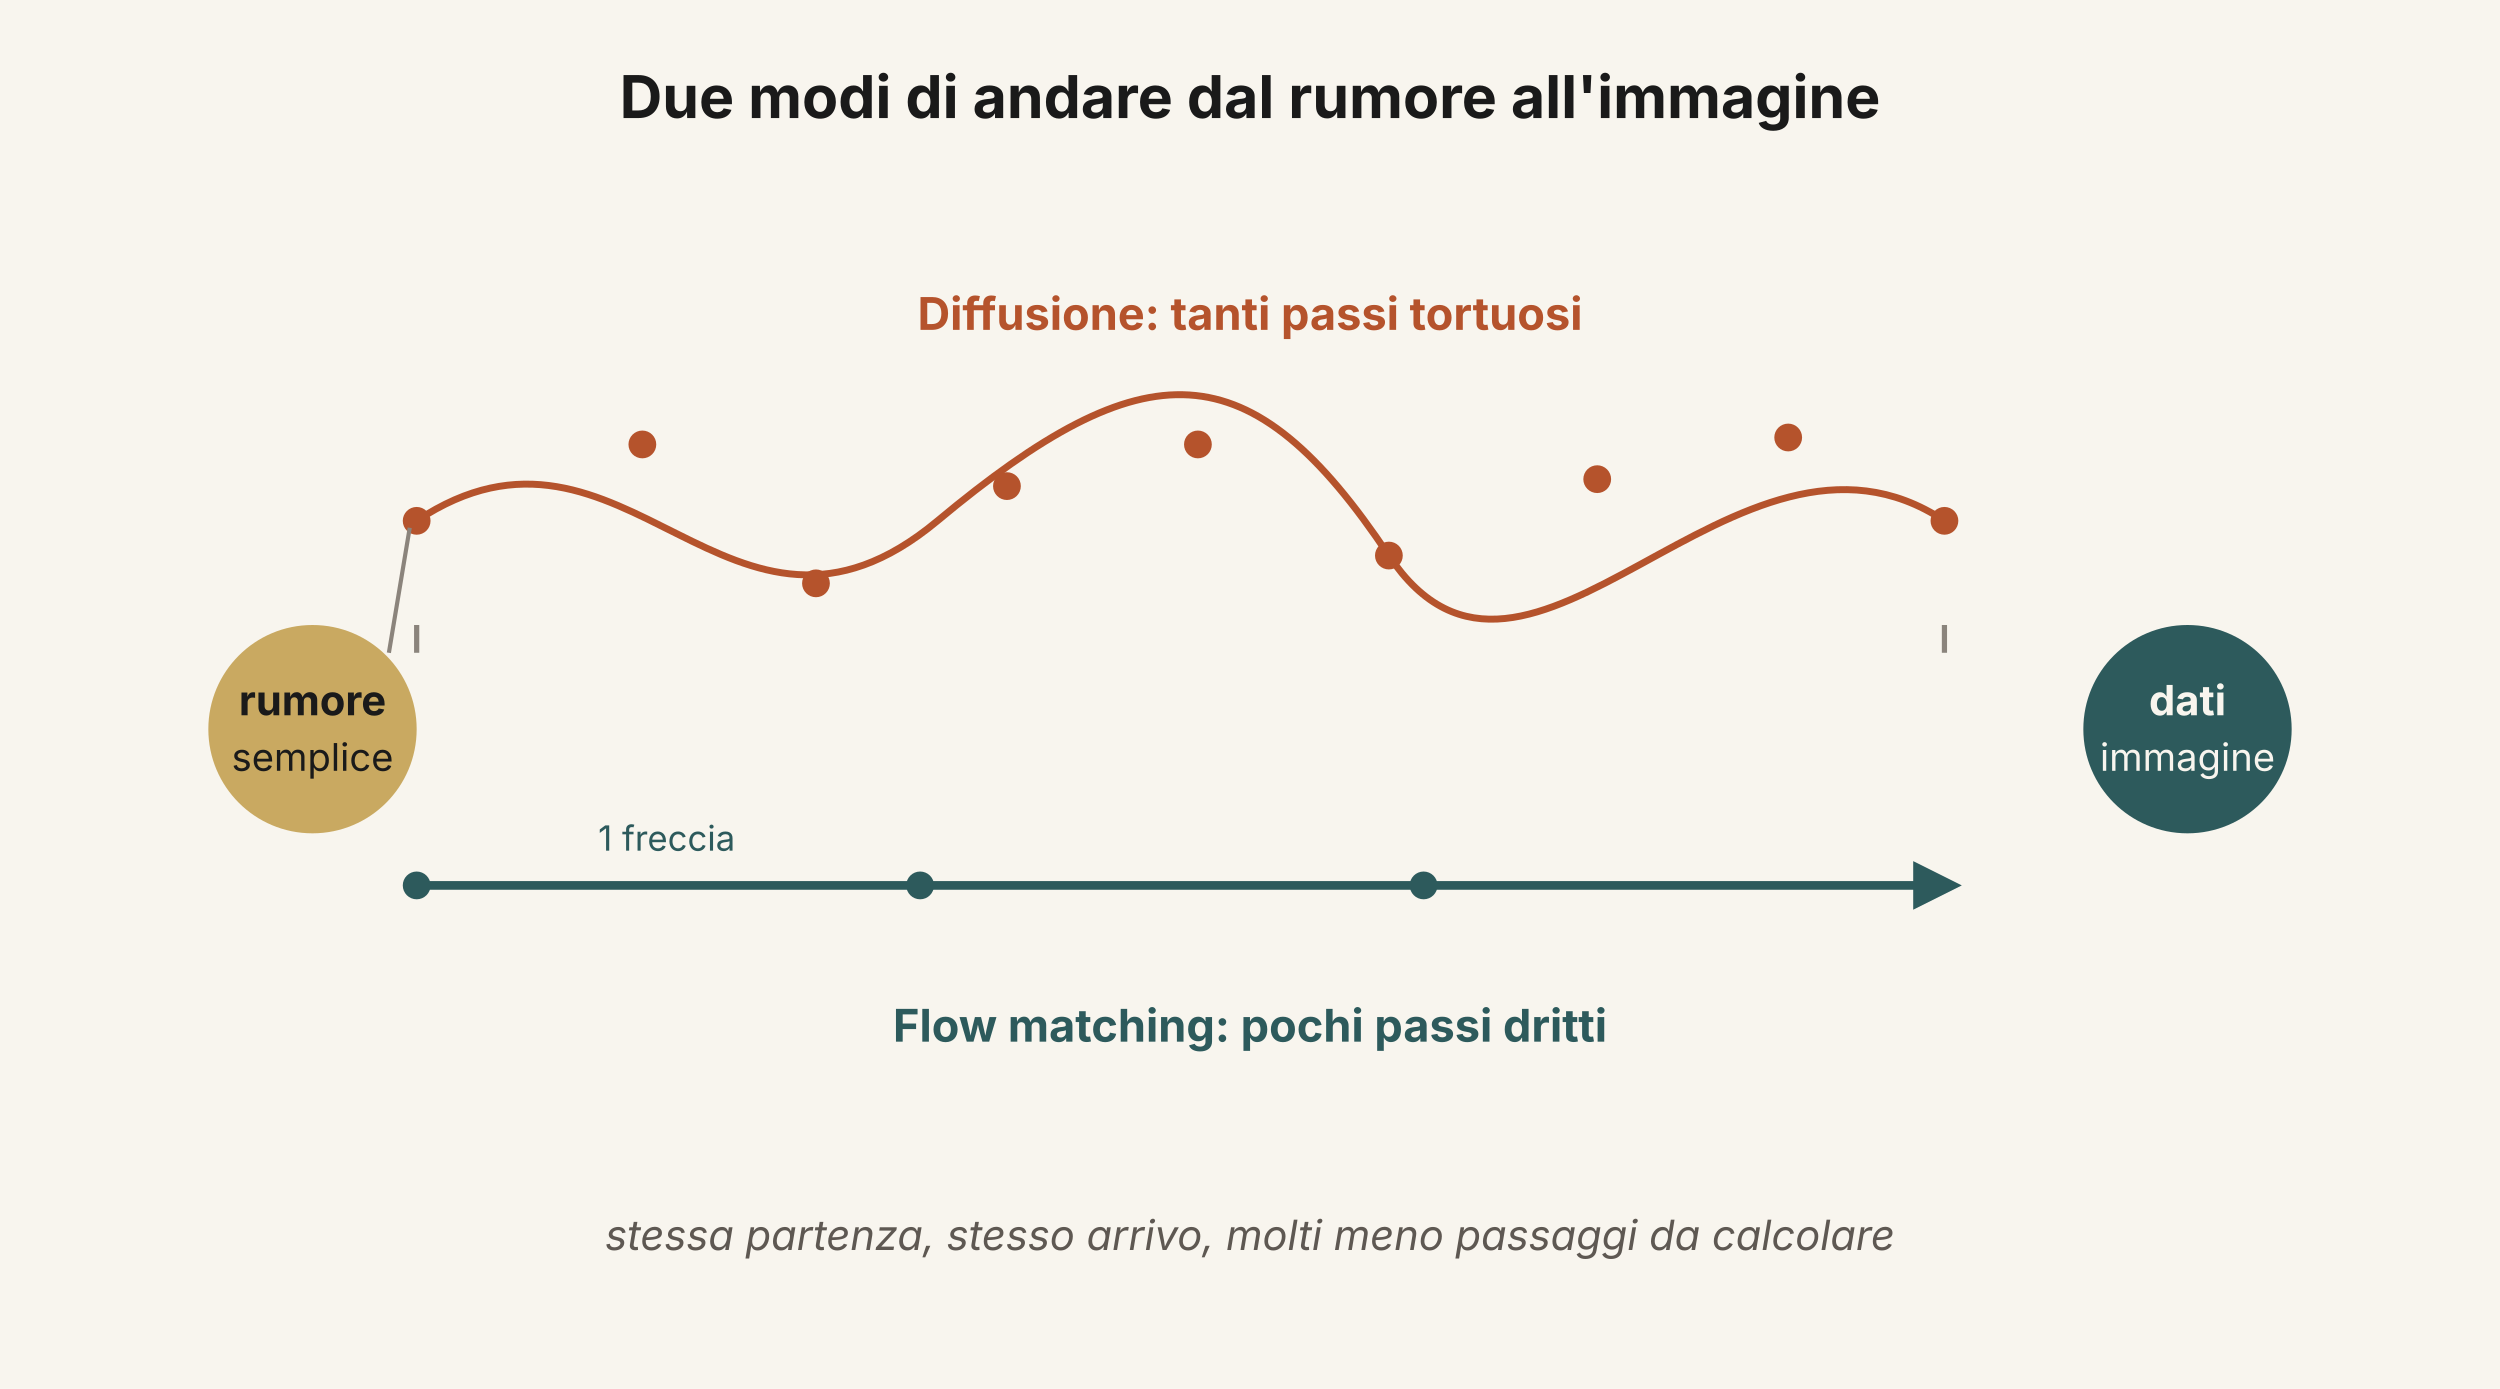
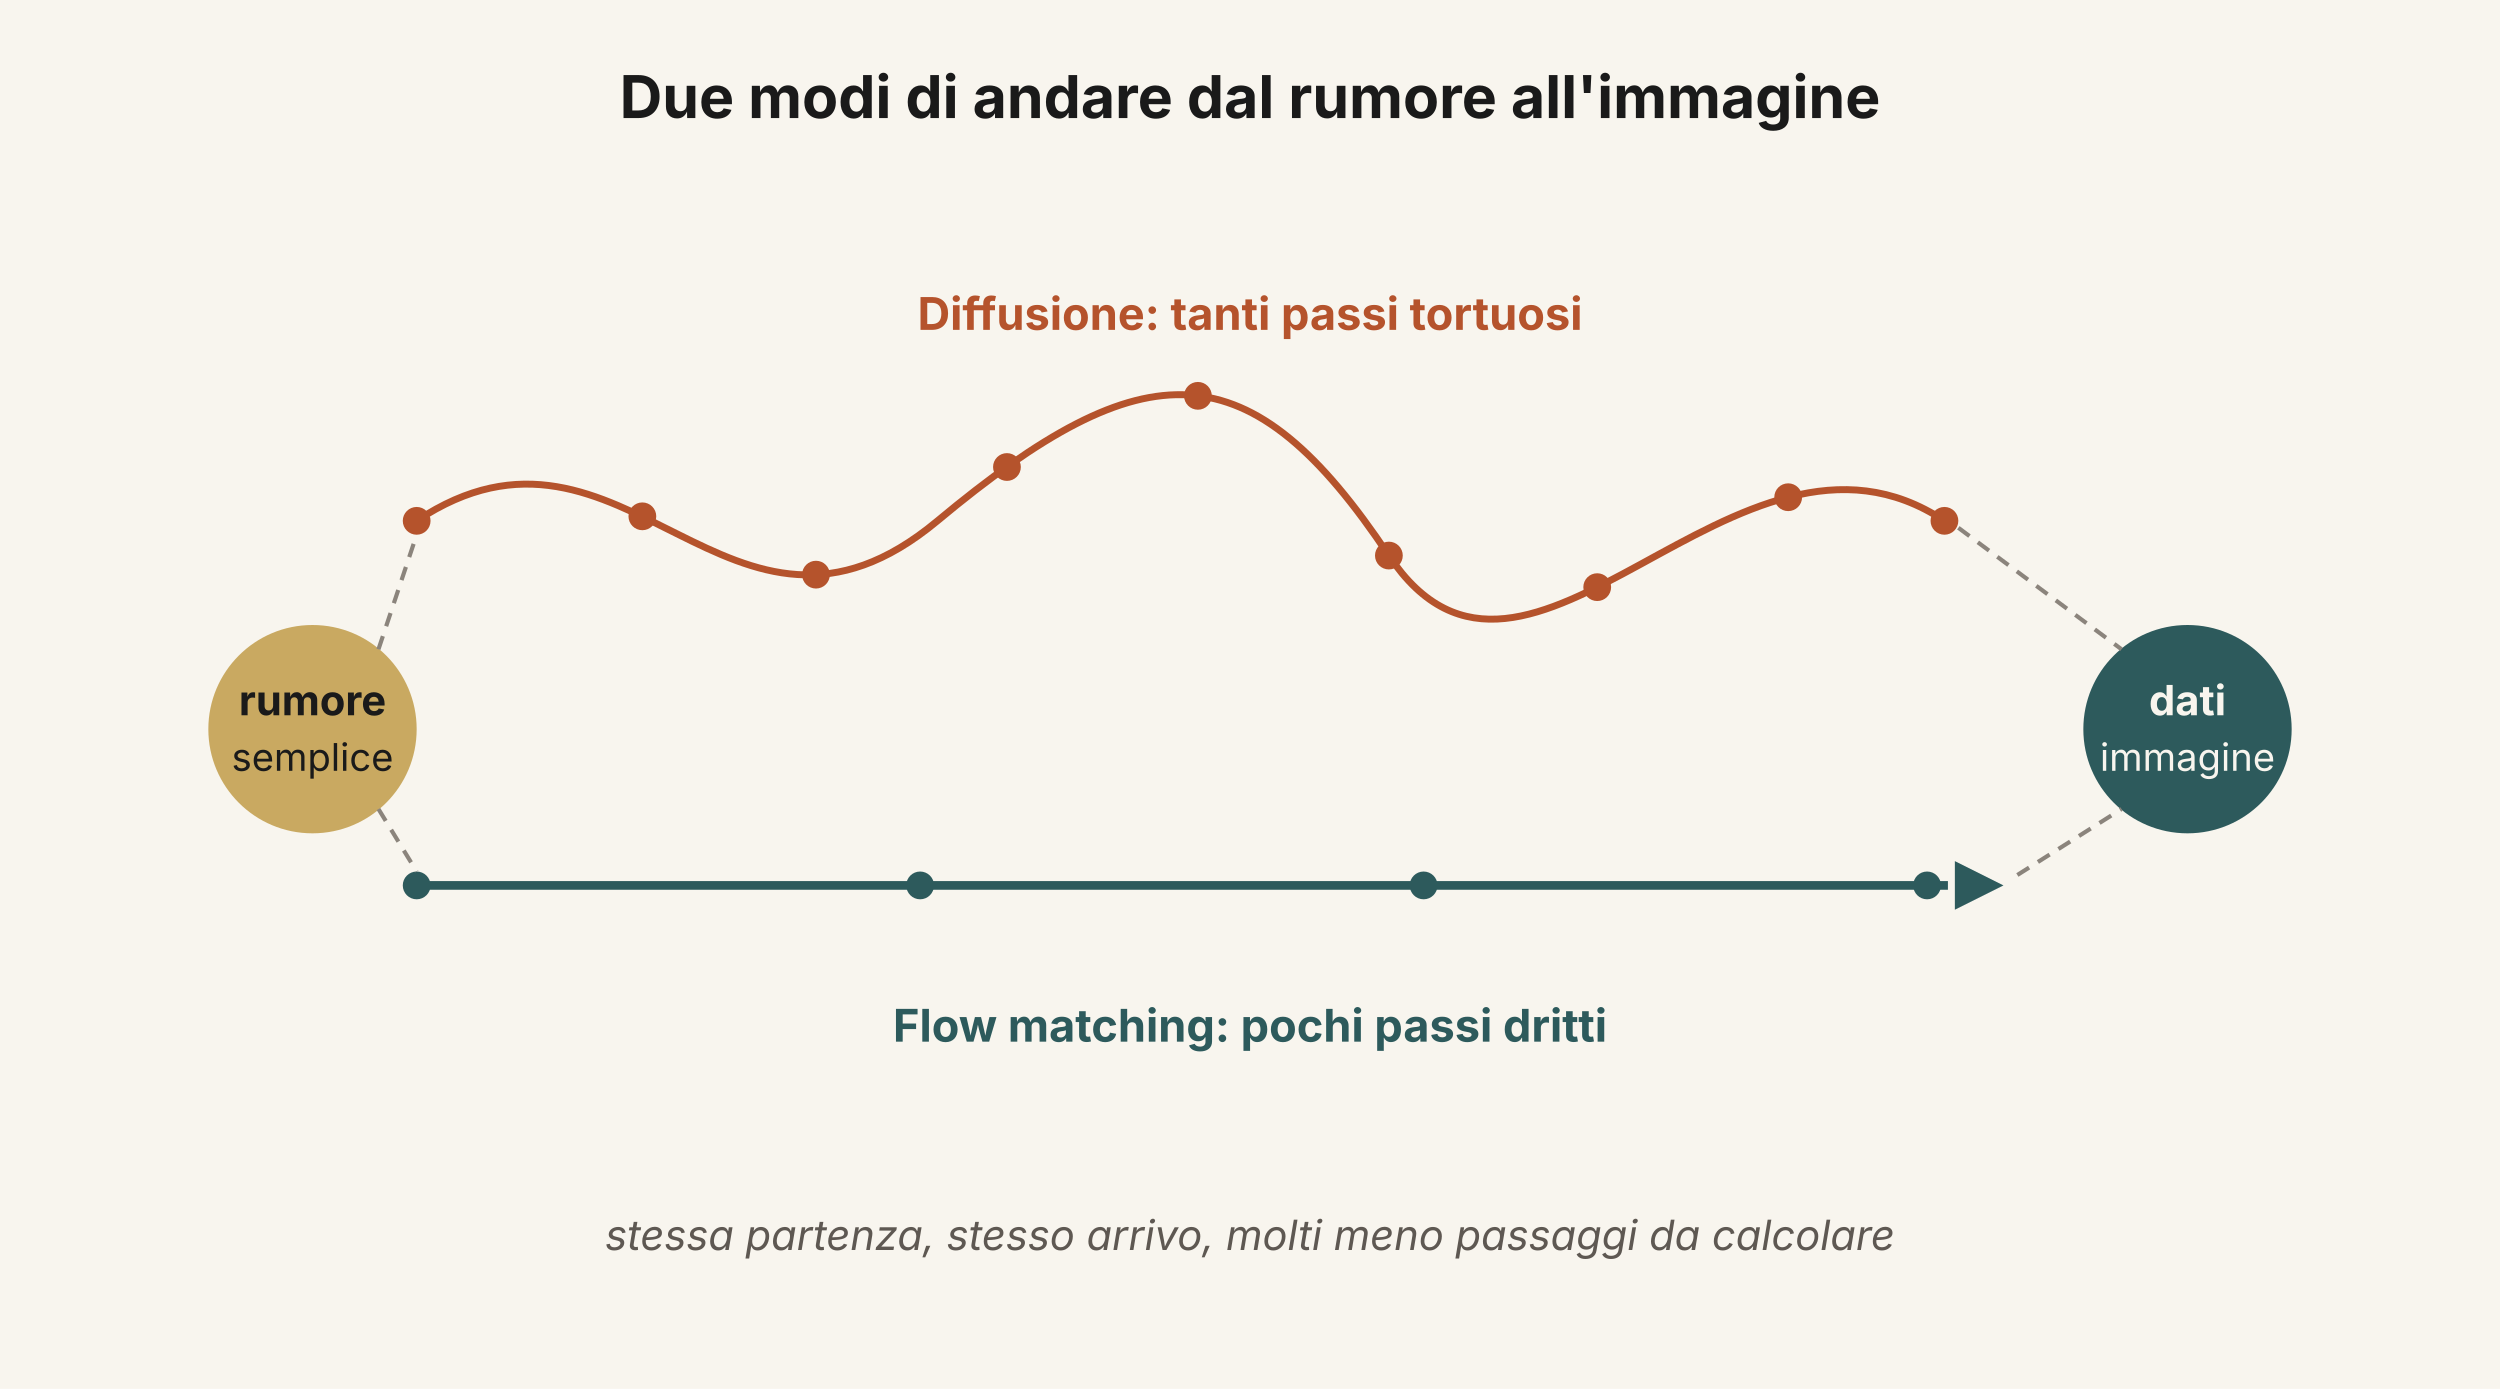
- <svg xmlns="http://www.w3.org/2000/svg" viewBox="0 0 720 400" width="100%" role="img" aria-label="Schema: traiettoria tortuosa della diffusione a molti passi contro traiettoria dritta del flow matching a pochi passi">
+ <svg xmlns="http://www.w3.org/2000/svg" viewBox="0 0 720 400" width="100%" role="img" aria-label="Due percorsi fra gli stessi due estremi, un cerchio «rumore» a sinistra e un cerchio «dati, immagine» a destra. In alto, in terracotta, quello della diffusione: una linea che serpeggia, con nove puntini a segnare le fermate. In basso, in teal, quello del flow matching: una freccia dritta con quattro sole fermate.">
  <rect x="0" y="0" width="720" height="400" fill="#F8F5EE" />
  <text x="360" y="34" text-anchor="middle" font-family="Inter, system-ui, sans-serif" font-size="17" font-weight="bold" fill="#1A1A1A">Due modi di andare dal rumore all'immagine</text>
  <circle cx="90" cy="210" r="30" fill="#C9A961" />
  <text x="90" y="206" text-anchor="middle" font-family="Inter, system-ui, sans-serif" font-size="12" font-weight="bold" fill="#1A1A1A">rumore</text>
  <text x="90" y="222" text-anchor="middle" font-family="Inter, system-ui, sans-serif" font-size="11" fill="#1A1A1A">semplice</text>
  <circle cx="630" cy="210" r="30" fill="#2D5A5C" />
  <text x="630" y="206" text-anchor="middle" font-family="Inter, system-ui, sans-serif" font-size="12" font-weight="bold" fill="#F8F5EE">dati</text>
  <text x="630" y="222" text-anchor="middle" font-family="Inter, system-ui, sans-serif" font-size="11" fill="#F8F5EE">immagine</text>
  <text x="360" y="95" text-anchor="middle" font-family="Inter, system-ui, sans-serif" font-size="13" font-weight="bold" fill="#B5532C">Diffusione: tanti passi tortuosi</text>
  <path d="M120 150 C 180 110, 210 200, 270 150 S 360 100, 400 160 S 500 110, 560 150" fill="none" stroke="#B5532C" stroke-width="2" />
  <circle cx="120" cy="150" r="4" fill="#B5532C" />
-   <circle cx="185" cy="128" r="4" fill="#B5532C" />
-   <circle cx="235" cy="168" r="4" fill="#B5532C" />
-   <circle cx="290" cy="140" r="4" fill="#B5532C" />
-   <circle cx="345" cy="128" r="4" fill="#B5532C" />
+   <circle cx="185" cy="148.7" r="4" fill="#B5532C" />
+   <circle cx="235" cy="165.5" r="4" fill="#B5532C" />
+   <circle cx="290" cy="134.5" r="4" fill="#B5532C" />
+   <circle cx="345" cy="114" r="4" fill="#B5532C" />
  <circle cx="400" cy="160" r="4" fill="#B5532C" />
-   <circle cx="460" cy="138" r="4" fill="#B5532C" />
-   <circle cx="515" cy="126" r="4" fill="#B5532C" />
+   <circle cx="460" cy="169.1" r="4" fill="#B5532C" />
+   <circle cx="515" cy="143.2" r="4" fill="#B5532C" />
  <circle cx="560" cy="150" r="4" fill="#B5532C" />
-   <line x1="120" y1="180" x2="120" y2="188" stroke="#8B847C" stroke-width="1.5" />
-   <line x1="560" y1="180" x2="560" y2="188" stroke="#8B847C" stroke-width="1.5" />
  <text x="360" y="300" text-anchor="middle" font-family="Inter, system-ui, sans-serif" font-size="13" font-weight="bold" fill="#2D5A5C">Flow matching: pochi passi dritti</text>
-   <line x1="120" y1="255" x2="555" y2="255" stroke="#2D5A5C" stroke-width="2.5" />
-   <polygon points="565,255 551,248 551,262" fill="#2D5A5C" />
+   <line x1="120" y1="255" x2="561" y2="255" stroke="#2D5A5C" stroke-width="2.5" />
+   <polygon points="577,255 563,248 563,262" fill="#2D5A5C" />
  <circle cx="120" cy="255" r="4" fill="#2D5A5C" />
  <circle cx="265" cy="255" r="4" fill="#2D5A5C" />
  <circle cx="410" cy="255" r="4" fill="#2D5A5C" />
  <circle cx="555" cy="255" r="4" fill="#2D5A5C" />
-   <text x="192" y="245" text-anchor="middle" font-family="Inter, system-ui, sans-serif" font-size="10" fill="#2D5A5C">1 freccia</text>
-   <line x1="112" y1="188" x2="118" y2="152" stroke="#8B847C" stroke-width="1.2" />
+   <line x1="109" y1="187" x2="120" y2="154" stroke="#8B847C" stroke-width="1.2" stroke-dasharray="4 3" />
+   <line x1="109" y1="233" x2="120" y2="251" stroke="#8B847C" stroke-width="1.2" stroke-dasharray="4 3" />
+   <line x1="564" y1="152" x2="611" y2="187" stroke="#8B847C" stroke-width="1.2" stroke-dasharray="4 3" />
+   <line x1="581" y1="252" x2="611" y2="233" stroke="#8B847C" stroke-width="1.2" stroke-dasharray="4 3" />
  <text x="360" y="360" text-anchor="middle" font-family="Inter, system-ui, sans-serif" font-size="12" font-style="italic" fill="#5E5852">stessa partenza, stesso arrivo, molti meno passaggi da calcolare</text>
</svg>
